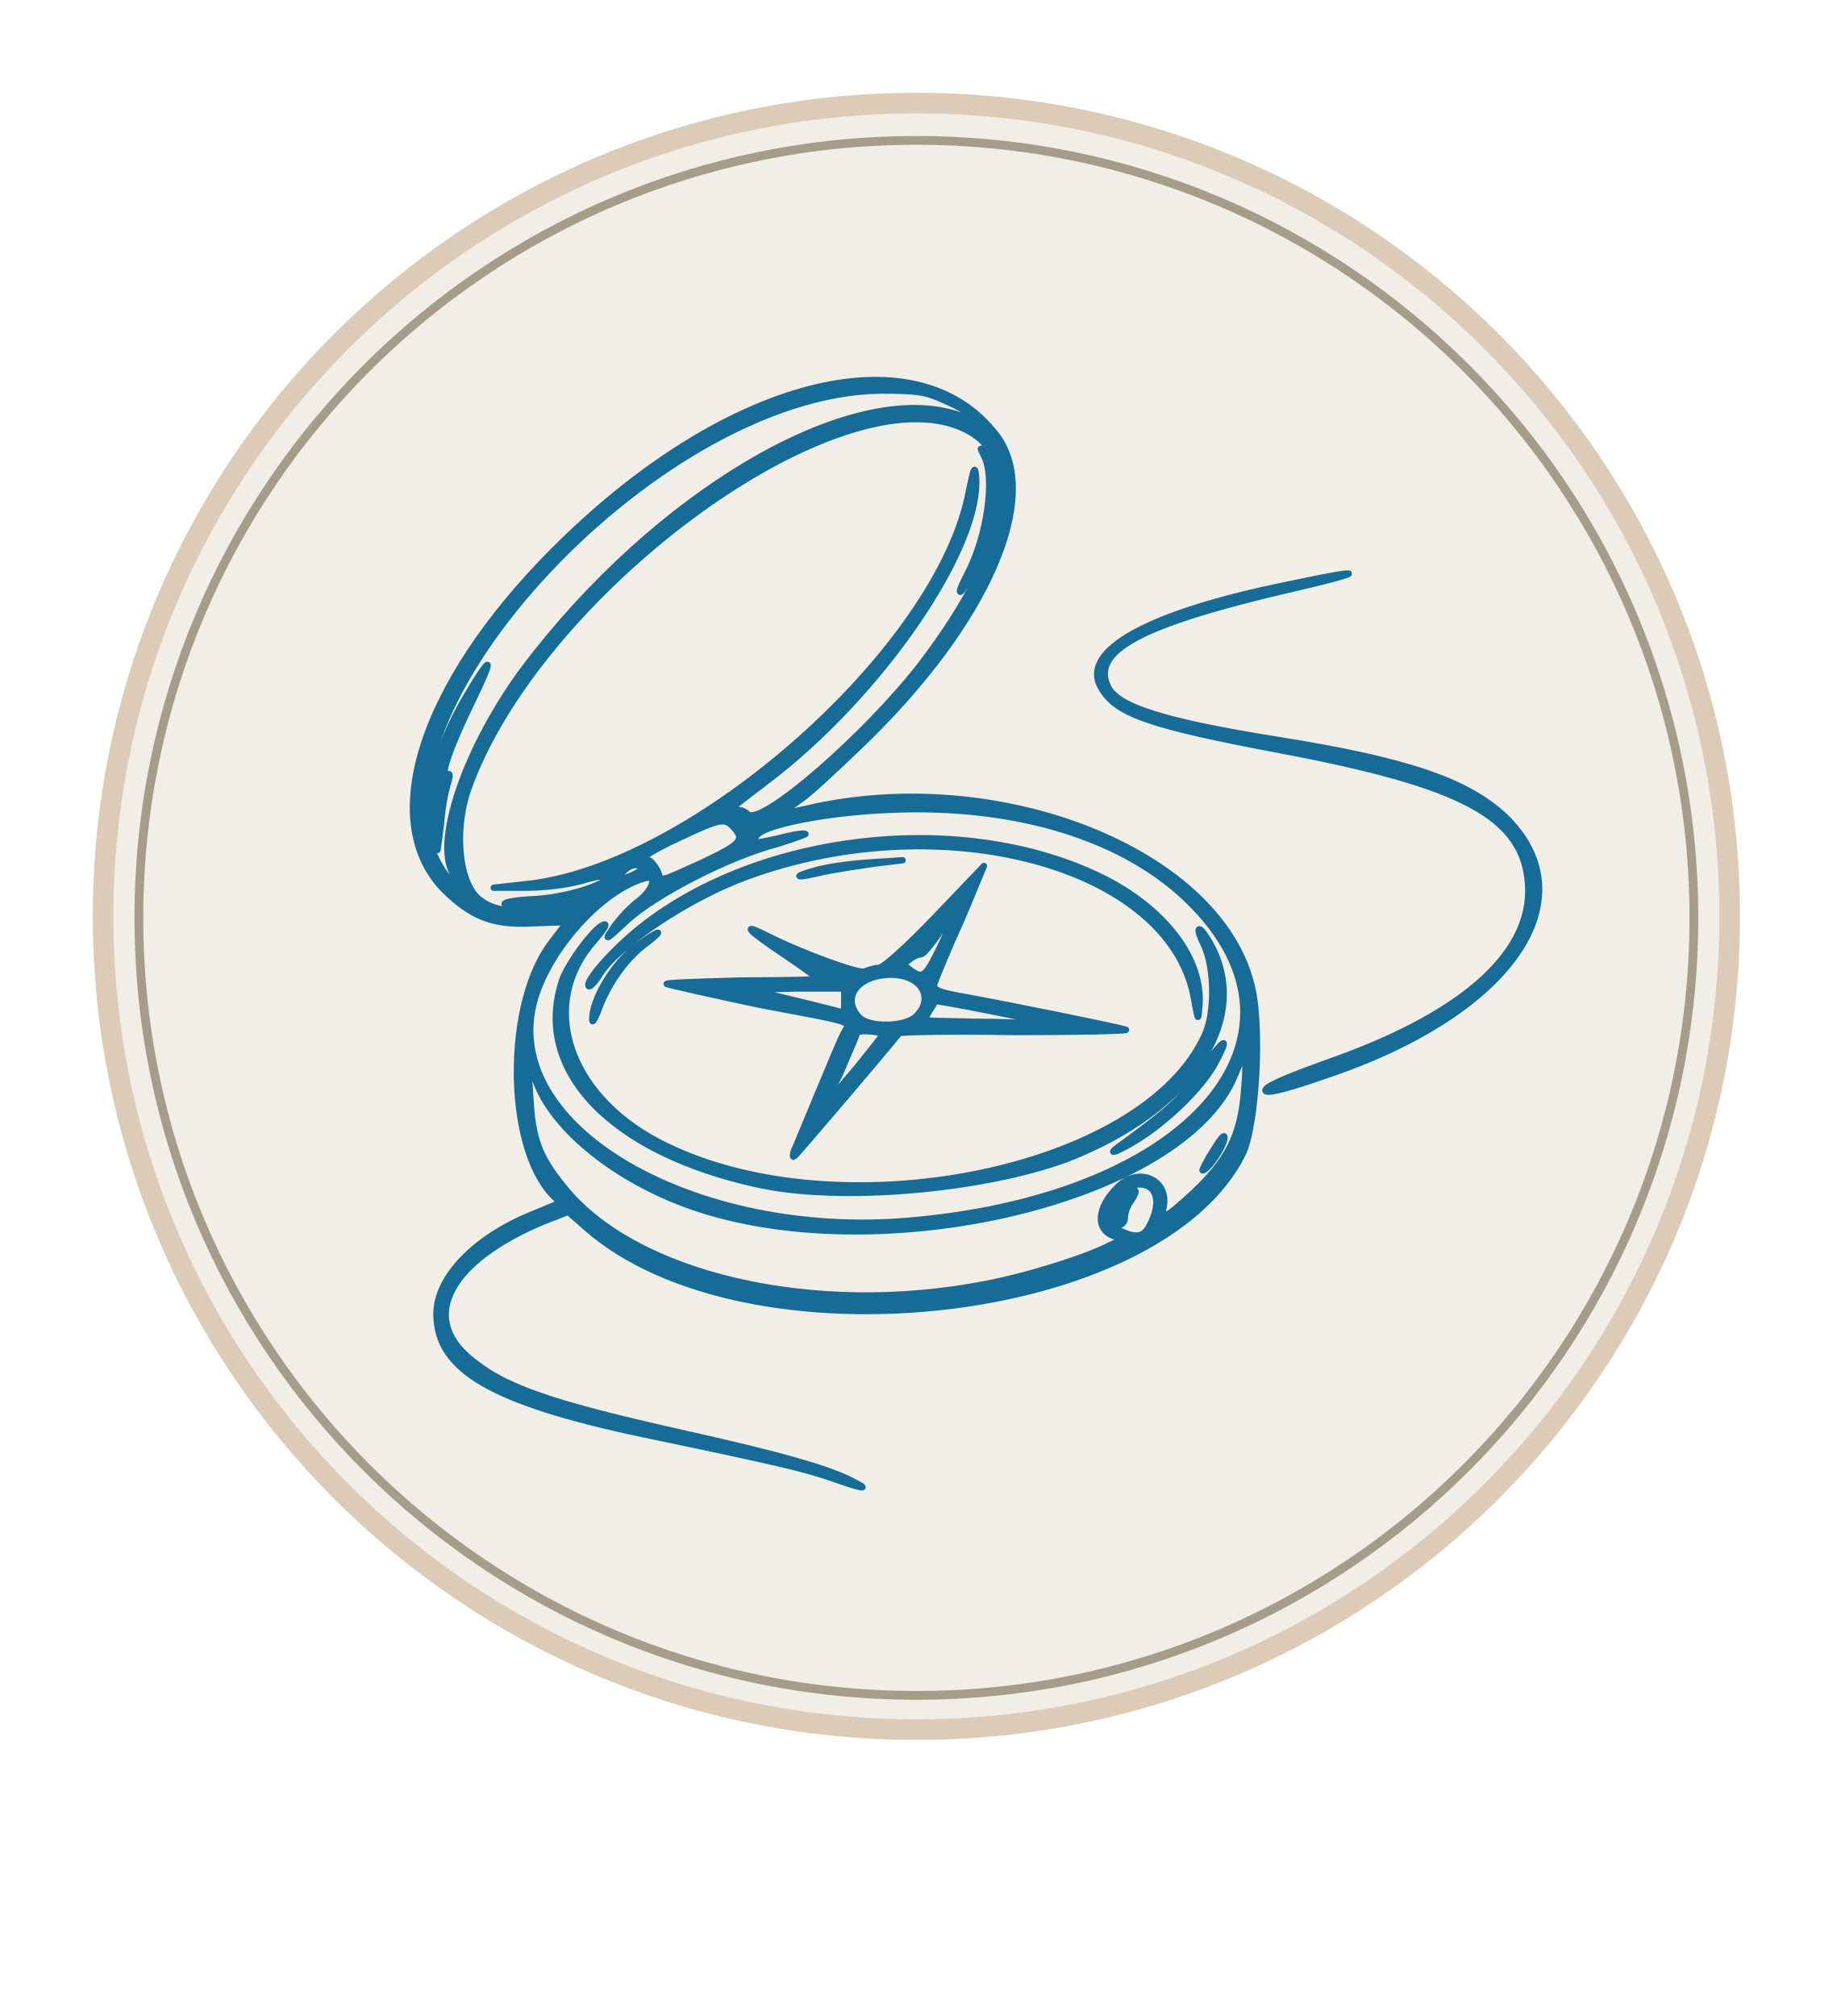
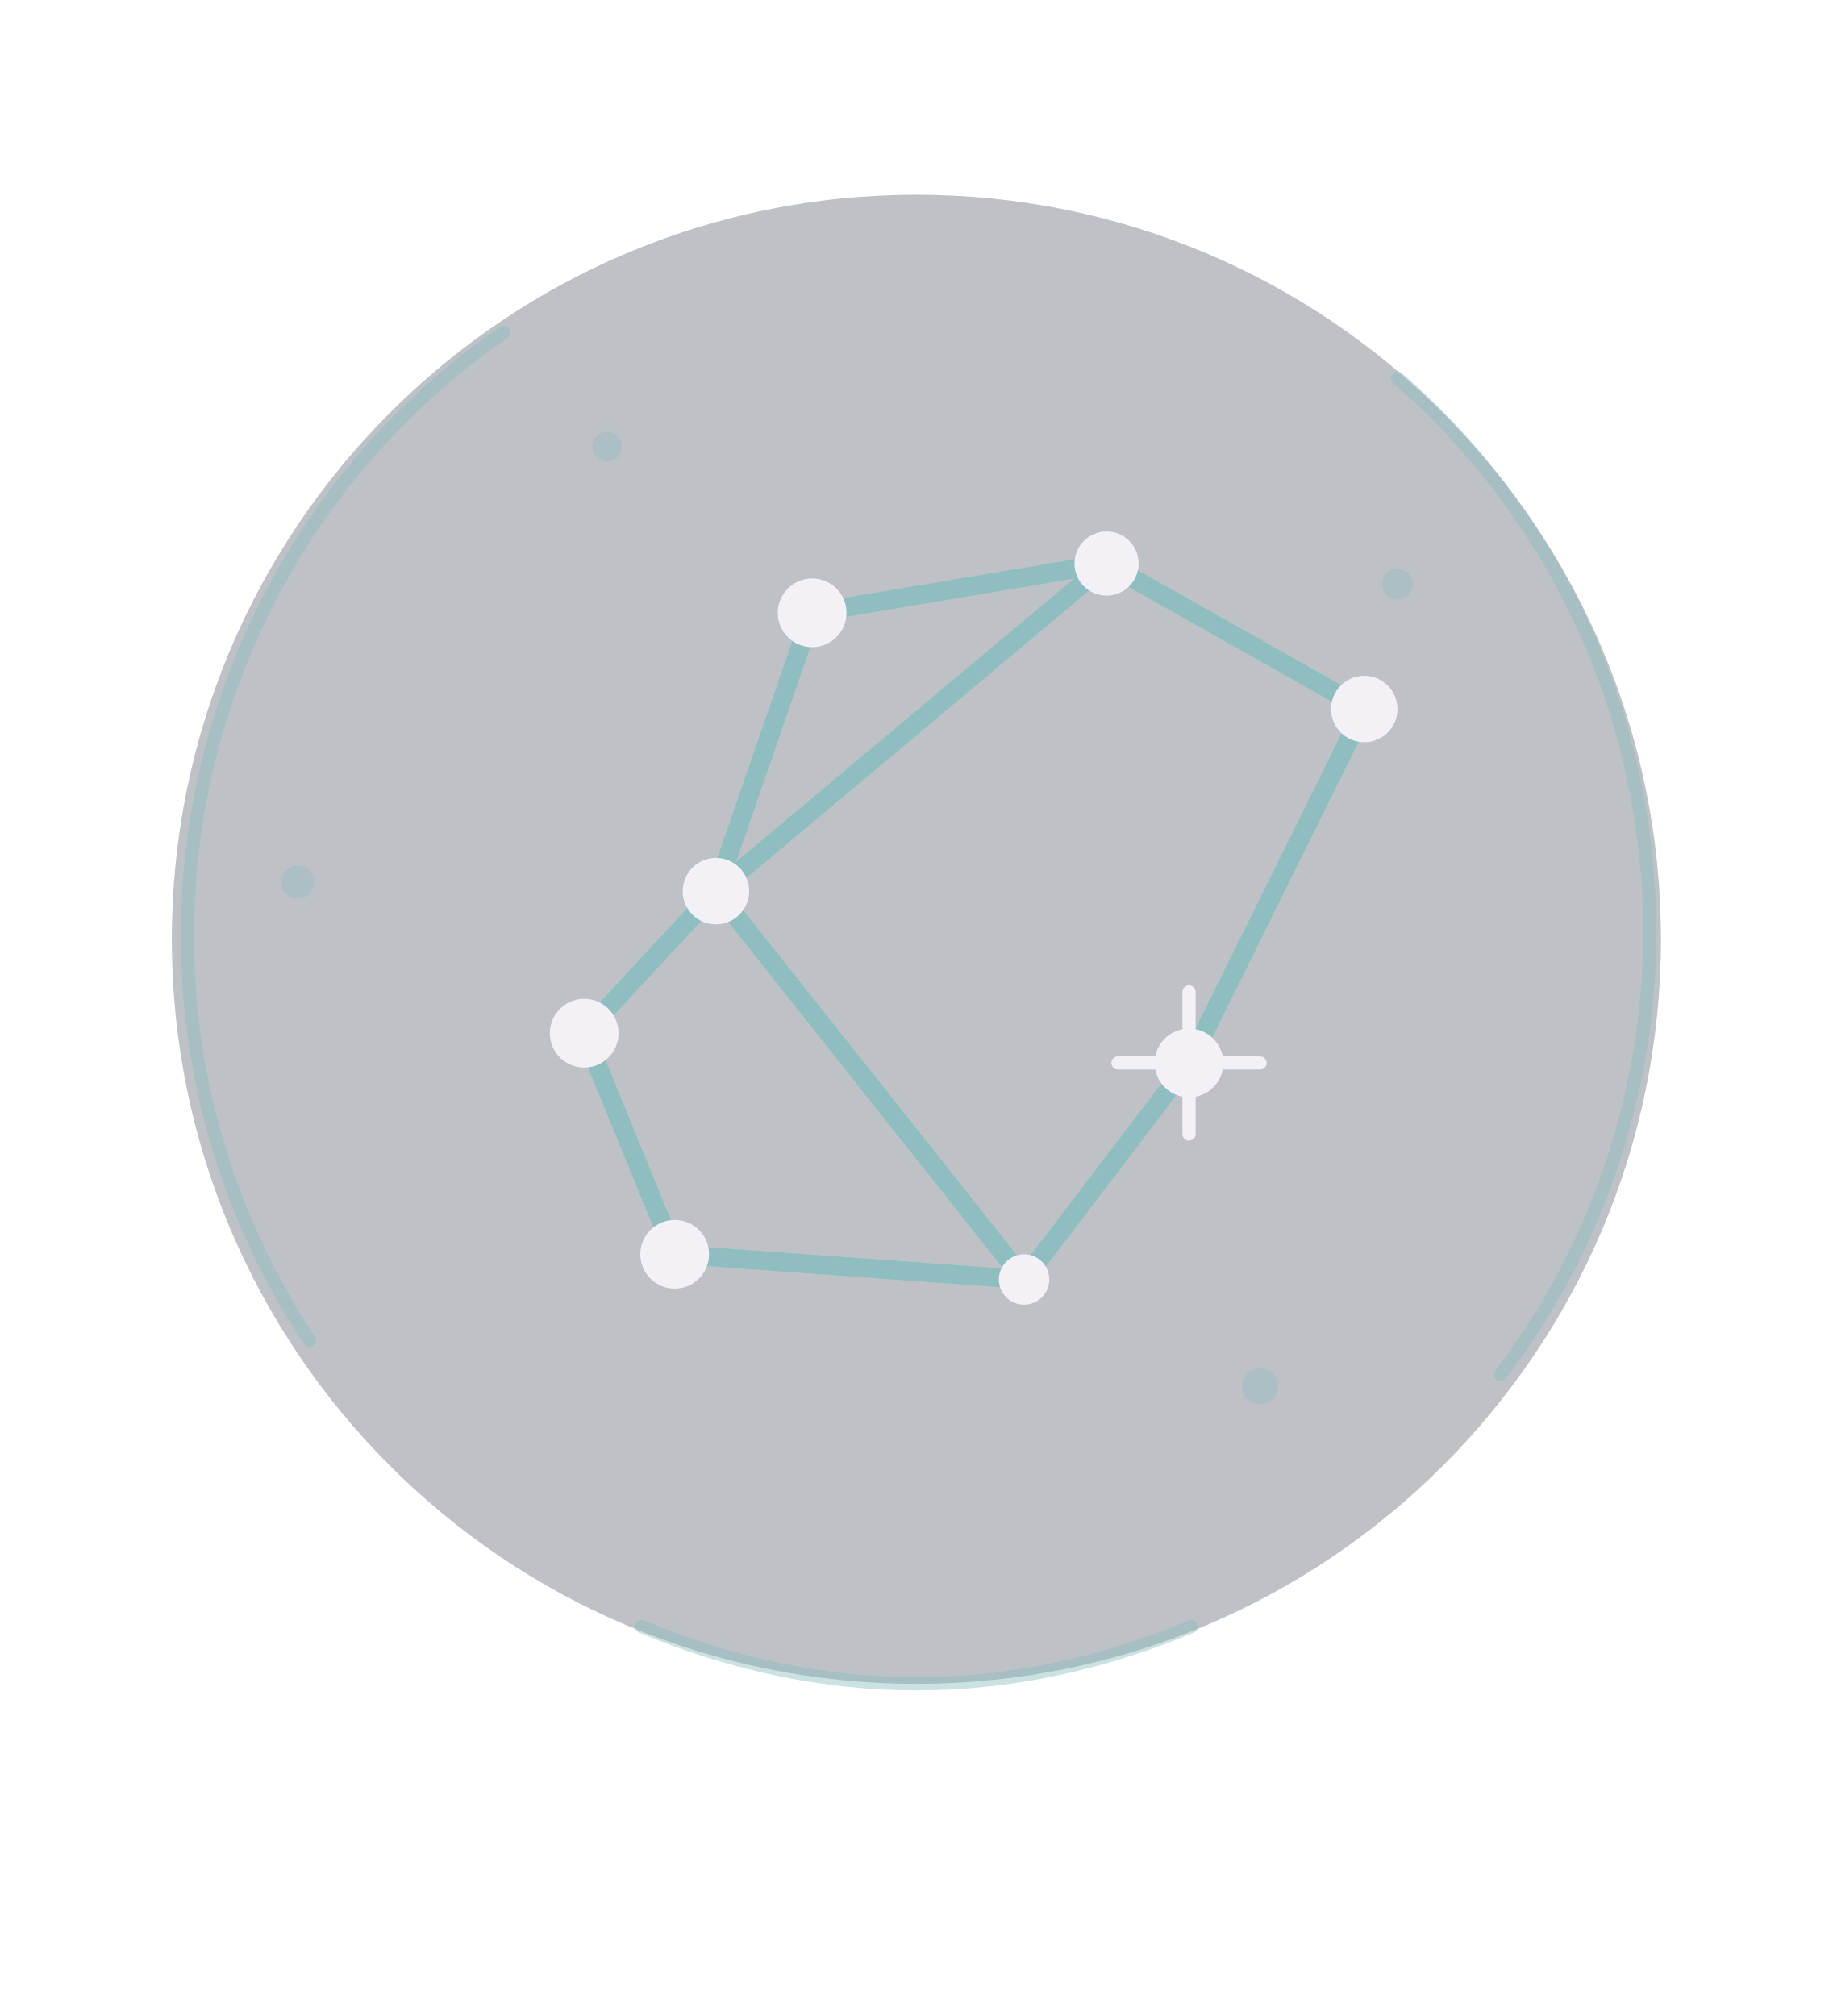
- <svg xmlns="http://www.w3.org/2000/svg" viewBox="0 0 160 176" aria-hidden="true" focusable="false" data-badge-art="duo-distinct-categories-4" data-art-motif="les-quatre-points-cardinaux">
-   <defs>
-     <clipPath id="oba-asset-duo-distinct-categories-4-e-scene">
-       <path d="M80 9 A71 71 0 1 1 79.999 151 A71 71 0 1 1 80 9Z" transform="translate(80 83) scale(.92) translate(-80 -83)" />
-     </clipPath>
-   </defs>
-   <path d="M80 9 A71 71 0 1 1 79.999 151 A71 71 0 1 1 80 9Z" fill="#F0EEE7" stroke="#DCCCB7" stroke-width="1.8" />
-   <path d="M80 9 A71 71 0 1 1 79.999 151 A71 71 0 1 1 80 9Z" transform="translate(80 83) scale(.956) translate(-80 -83)" fill="none" stroke="#A59C89" stroke-width=".8" />
-   <g clip-path="url(#oba-asset-duo-distinct-categories-4-e-scene)" fill="#176B97" stroke="#176B97" stroke-width=".55" stroke-linejoin="round">
-     <path d="M72.5 129C70.1 128.2 68.1 127.7 56.1 125.2 42.9 122.4 38.1 119.6 38.1 114.7 38.1 111.5 41.5 108 46.5 106L48.9 105 48.2 104.3C44.1 99.9 44.1 87.4 48.2 82.2L49.5 80.5 46.7 80.6C43.3 80.8 41.5 80.2 39.2 78.1 32.7 72.2 36.5 59.9 48.4 48 63.3 33.1 80 28.8 87 38 91 43.3 86.3 54.3 75.2 65 73.1 67 70.8 69.2 69.9 69.8 68.2 71 68.3 71.1 70.4 70.6 87 66.7 106.2 74.2 109.2 85.8 110.2 89.3 109.7 98.2 108.5 100.7 101.3 115.4 65.2 119.5 51.2 107.2L49.6 105.8 47.3 106.7C39.3 110.1 36.7 114.9 40.9 118.5 43.9 121.1 47.9 122.5 60 125.2 68.5 127.1 72.6 128.3 74.6 129.4 76 130.1 75.3 130 72.5 129ZM86 112.1C89.7 111.4 94.8 109.8 96.9 108.7 98 108.2 98 108.2 97.2 107.9 95.6 107.3 95.8 105.4 97.5 103.7 99.3 101.8 102 102.9 101.6 105.3 101.3 106.6 101.7 106.4 104.1 104.2 107.2 101.3 108.3 99.1 108.6 95.3 108.9 91.8 108.7 91.6 107.8 93.9 103.3 104.8 76.8 111.1 60.3 105.3 53.8 103 48.5 98.7 46.9 94.7L46.1 92.7 46.3 95.9C46.5 99.5 47.1 101 49.2 103.6 55.4 111.4 71.1 115 86 112.1ZM100.4 106.9C101.4 105 101 103.4 99.5 103.4 97.4 103.4 96.2 106.6 97.9 107.5 99.2 108.1 99.9 108 100.4 106.9ZM80.1 106.5C104 104.2 115.7 90.5 103.9 78.8 98.3 73.2 88.8 70.2 77.7 70.7 72.3 70.9 66.8 72 66.1 72.9 65.5 73.7 65.6 73.7 67.9 73.2 69 72.9 70.1 72.7 70.3 72.8 70.5 72.8 69.4 73.2 67.8 73.7 63.6 74.8 57.2 78.1 54.7 80.4 52.8 82.2 52.7 82.2 53.6 80.9 54.1 80.2 55 79.2 55.7 78.7 57.1 77.6 57.4 76.3 56.2 76.7 52.2 77.9 47.4 83.5 46.5 88 44.2 98.9 61.4 108.4 80.1 106.5ZM49.9 79.1C50.9 78.8 51.8 78.5 51.9 78.3 51.9 78.1 51.2 78.3 50.2 78.7 48.3 79.3 44.9 79.5 44.1 79 43.8 78.8 44.7 78.6 46.5 78.5 49.3 78.4 53.1 77.2 53.1 76.5 53.1 76.4 52 76.5 50.8 76.9 49.3 77.3 47.4 77.5 45.8 77.5L43.1 77.5 45.8 77.2C60.4 75.8 82.1 56.6 84.6 42.8 85 40.9 85.1 40.6 85.2 41.5 85.8 47.7 76.8 60.8 66.8 68.3 63.5 70.8 63.2 71.1 64.1 70.8 64.5 70.6 65 70.8 65.3 71.1 66.5 72.1 75.6 64.2 80.4 58 88.4 47.5 89.7 39.5 83.6 37.2 72.4 32.9 46.7 52.1 40.8 69.1 39.6 72.8 40.1 77.5 42.1 78.7 43.6 79.8 47.1 79.9 49.9 79.1ZM39.5 76.2C37.9 73.2 40.8 65 45.8 58.3 57.2 43.2 73.9 33.3 83.3 36.1 85.5 36.8 84.9 36 82.3 34.9 80.8 34.2 80 34.1 76.9 34.1 56.9 34.3 30.1 63.9 38.8 76.2 39.6 77.3 40.1 77.4 39.5 76.2ZM55.2 76.4C56.2 75.9 56.3 75.8 55.8 75.6 55.4 75.4 54.9 75.6 54.4 76.1 53.5 77 53.7 77 55.2 76.4ZM61.3 75.3C64.7 73.7 65 73.3 64.1 72.3 63.3 71.4 63 71.4 59.4 73.1 56.6 74.4 55.6 75.1 56.6 75.1 56.8 75.1 57.1 75.5 57.4 76 57.8 77 57.3 77.1 61.3 75.3ZM110.5 95.1C110.8 94.7 112.4 94 116.9 92.4 128.1 88.3 133.8 83 133.4 77.2 133 71.3 127.7 68.5 111.8 65.5 100.1 63.3 97.4 62.3 96.1 60 94.3 56.8 100.2 53.5 112.6 51 119.6 49.5 119.4 49.9 112.4 51.5 99.6 54.5 95.3 56.8 96.7 59.9 97.5 61.7 101.6 63 111.6 64.6 122.9 66.4 128.1 68.2 131.4 71.3 138.8 78.5 131.9 88.5 115.7 93.9 112 95.2 110.2 95.6 110.5 95.1ZM105.5 101.1C106.4 99.6 106.9 98.9 106.9 99.3 106.9 99.9 105.9 101.5 105.3 102 104.8 102.4 104.9 102.2 105.5 101.1ZM97.6 105.8C97.7 105.1 98.1 104.4 98.4 104.2 99.2 103.6 99.4 103.9 98.7 104.9 98.4 105.3 98.2 105.9 98.2 106.3 98.2 106.6 98 106.9 97.8 106.9 97.5 106.9 97.5 106.5 97.6 105.8ZM66.1 103.4C53.3 100.6 46.4 93.4 49.1 85.5 49.7 83.9 52.1 80.7 52.8 80.7 53 80.7 52.6 81.3 51.9 82.1 47 87.6 49.5 95.5 57.5 99.7 72.8 107.7 99.9 102.3 105.2 90.3 106.1 88.3 106 84.4 105.1 82.5 104.3 80.9 104.6 80.6 105.5 82.1 109.5 88.8 104.2 96.9 93.1 101.2 85.7 103.9 73.3 105 66.1 103.4ZM69.3 100.5C69.4 100.3 70.3 98.1 71.3 95.7 72.3 93.3 73.3 90.9 73.6 90.3 74.2 89.1 75.2 89.4 66.2 87.7 62 86.8 58.4 86 58.2 85.9 58.1 85.8 61 85.7 64.7 85.6 68.4 85.6 71.4 85.5 71.5 85.5 71.5 85.5 70.2 84.5 68.4 83.3 65.4 81.3 64.6 80.5 66.8 81.6 69.7 83.1 75.1 85.1 75.5 84.8 75.8 84.7 76.3 84.5 76.7 84.5 77.1 84.5 79.1 82.7 81.6 80.1L85.9 75.6 83.9 80.4C82.7 83 81.7 85.5 81.6 85.8 81.4 86.4 81.7 86.6 84.6 87.1 88.4 87.8 97.8 89.7 98.3 89.9 98.5 90 94.2 90.1 88.6 90.1 83.1 90 78.6 90.1 78.5 90.2 77.4 91.6 69.4 101 69.3 101 69.2 101 69.2 100.8 69.3 100.5ZM74.8 93.2C76.1 91.6 77.1 90.3 77.1 90.3 76.6 90 74.8 89.9 74.8 90.2 74.8 90.4 74.1 91.9 73.4 93.6 72.6 95.2 72.1 96.4 72.2 96.3 72.4 96.1 73.5 94.7 74.8 93.2ZM80 88.7C81.6 87.1 80.4 85.1 77.8 85.1 74.9 85.1 73.4 87.1 75 88.8 75.8 89.7 79 89.7 80 88.7ZM91.1 89.3C90.9 89.1 81.7 87.3 81.6 87.4 81.6 87.5 81.4 87.9 81.1 88.3L80.7 89.1 85 89.2C87.3 89.2 89.7 89.3 90.3 89.4 90.8 89.4 91.2 89.4 91.1 89.3ZM73.7 87.3L73.7 86.3 69.4 86.3C65.7 86.4 65.4 86.4 66.7 86.7 68.1 87 73.4 88.3 73.6 88.4 73.7 88.4 73.7 87.9 73.7 87.3ZM74 85.4C73.7 85.2 70.6 83.9 70.6 84 70.6 84.4 72.9 85.6 73.5 85.6 73.9 85.6 74.1 85.5 74 85.4ZM82.2 82.4C83.7 79.2 83.6 78.9 81.9 81.6 81.2 82.6 80.5 83.4 80.4 83.3 80.3 83.3 79.9 83.4 79.5 83.7 78.8 84.2 78.8 84.2 79.5 84.7 80.6 85.5 80.8 85.3 82.2 82.4ZM97.8 100C101.9 97 103.1 96 104.8 93.5 106.9 90.6 107.4 90.3 106.2 92.6 105.2 94.6 102.6 97.2 100.2 98.9 98.2 100.3 96.1 101.2 97.8 100ZM51.7 89C51.7 87.2 53.6 84 55.7 82.5 57.8 81 58.1 81.1 56.1 82.6 54.5 83.9 53 86 52.2 88.3 51.9 89 51.7 89.4 51.7 89ZM104.2 87C102 75.6 82.3 70.3 65.3 76.5 60.3 78.3 54.1 82.4 52.4 85 52 85.7 51.5 86.2 51.4 86.1 51 85.7 53.6 82.8 56 80.9 66.4 72.7 83.9 70.7 96 76.5 101.6 79.2 105.1 83.7 104.7 87.9 104.6 89.2 104.6 89.2 104.2 87ZM71.1 76C72.1 75.7 74.2 75.4 75.8 75.3L78.8 75.1 76.3 75.4C74.9 75.6 73 75.9 72 76.1 69.5 76.7 69 76.6 71.1 76ZM83.8 51.6C83.8 51.4 84.1 50.8 84.4 50.2 86.2 46.8 86.9 41.7 85.9 39.8 85.5 39 85.5 39 86.2 39.6 87.2 40.6 87.1 45.3 85.9 47.9 85 49.9 83.8 52.1 83.8 51.6ZM37.8 72.7C36.9 69.8 38 65.4 40.7 60.8 43 56.9 43.2 57.2 41.2 61.3 39.2 65.4 38.3 68.1 39.1 67.6 39.3 67.5 39.3 67.7 39.1 68.4 38.9 69 38.6 70.5 38.5 71.9L38.2 74.2 37.8 72.7Z" fill-rule="evenodd" />
+ <svg xmlns="http://www.w3.org/2000/svg" viewBox="0 0 160 176" aria-hidden="true" focusable="false" data-badge-art="duo-distinct-categories-4" data-art-motif="constellation-duo-distinct-categories-4">
+   <circle cx="80" cy="82" r="65" fill="#111C2F" fill-opacity=".27" />
+   <path d="M27 117A64 64 0 0 1 44 29M122 33A64 64 0 0 1 131 120M56 142Q80 152 104 142" fill="none" stroke="#87BDBE" stroke-width="1.15" stroke-opacity=".43" stroke-linecap="round" />
+   <g fill="#87BDBE" opacity=".30">
+     <circle cx="26" cy="77" r="1.45" />
+     <circle cx="122" cy="51" r="1.35" />
+     <circle cx="110" cy="121" r="1.6" />
+     <circle cx="53" cy="39" r="1.3" />
+   </g>
+   <path data-constellation="" d="M119.1 61.9L96.6 49.2L70.9 53.5L62.5 77.8L51 90.2L58.9 109.5L89.4 111.7L103.8 92.8L119.1 61.9M96.6 49.2L62.5 77.8L89.4 111.7" fill="none" stroke="#87BDBE" stroke-opacity=".87" stroke-width="1.65" stroke-linecap="round" stroke-linejoin="round" />
+   <g color="#F3F1F6" fill="#F3F1F6">
+     <circle cx="119.1" cy="61.9" r="2.9" />
+     <circle cx="96.6" cy="49.2" r="2.8" />
+     <circle cx="70.9" cy="53.5" r="3" />
+     <circle cx="62.5" cy="77.8" r="2.9" />
+     <circle cx="51" cy="90.2" r="3" />
+     <circle cx="58.9" cy="109.5" r="3" />
+     <circle cx="89.4" cy="111.7" r="2.2" />
+     <circle cx="103.8" cy="92.8" r="3" />
+     <path d="M103.8 86.6v12.4M97.6 92.8h12.4" fill="none" stroke="currentColor" stroke-width="1.15" stroke-linecap="round" />
  </g>
</svg>
